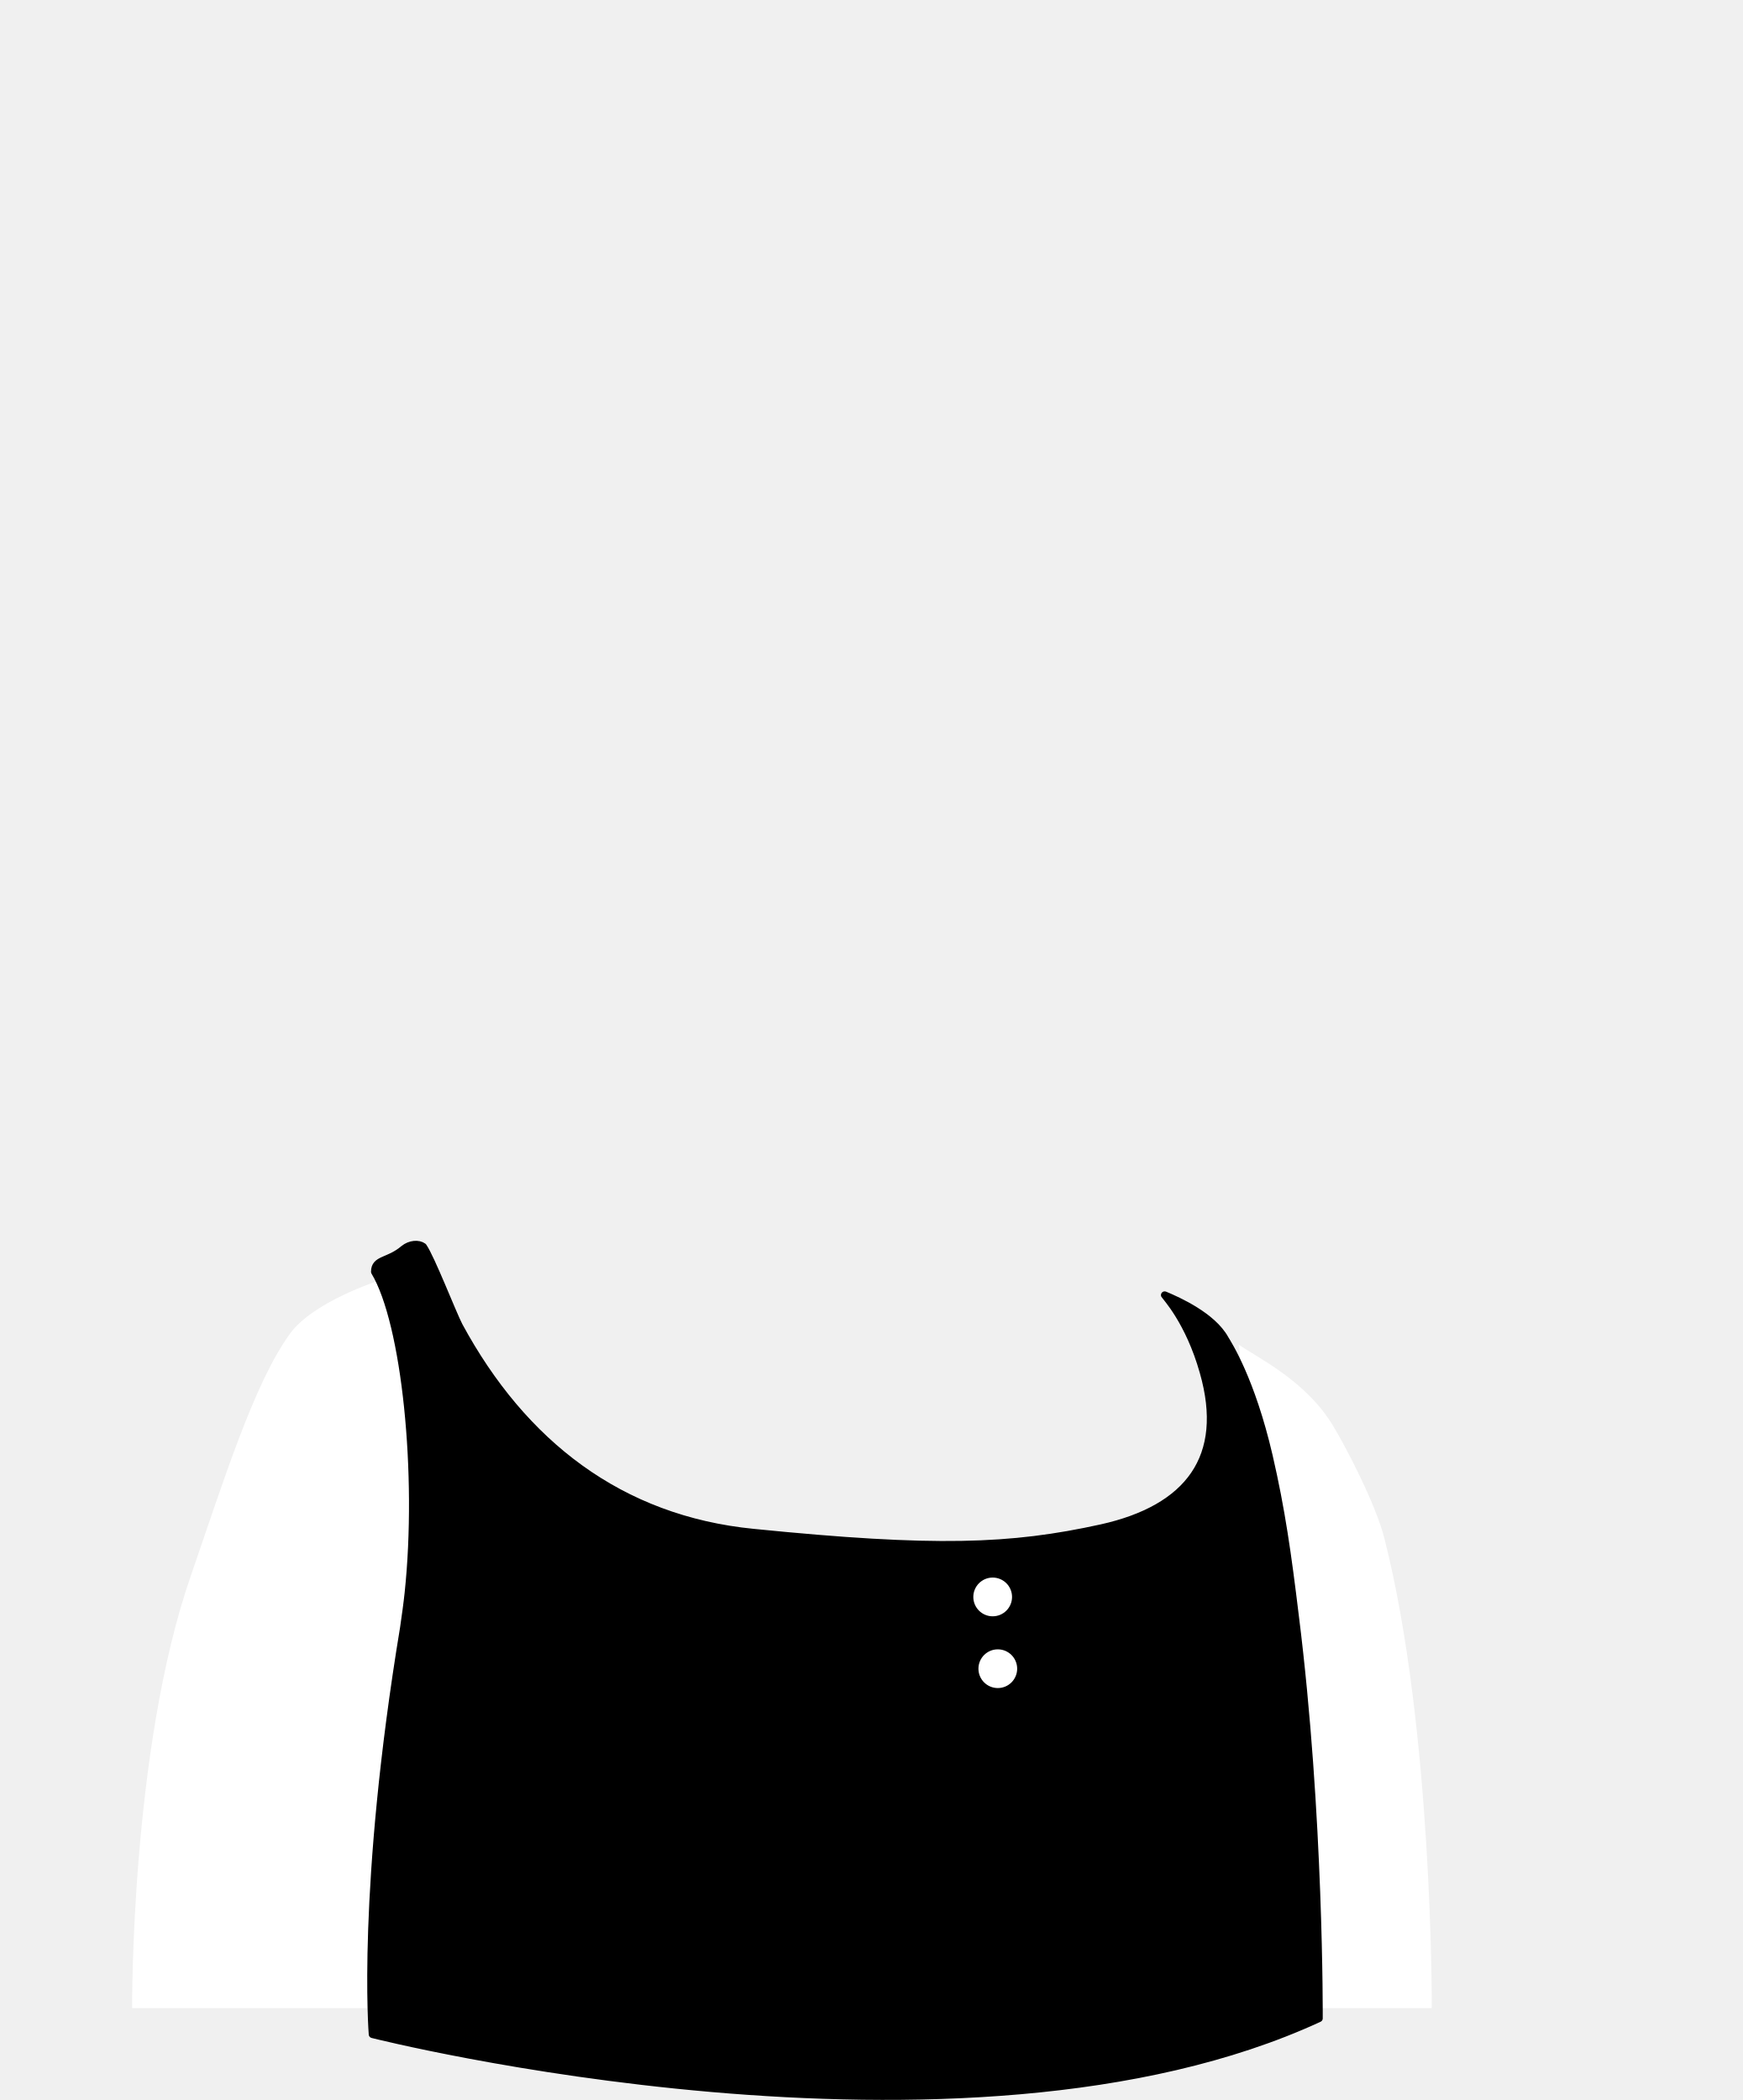
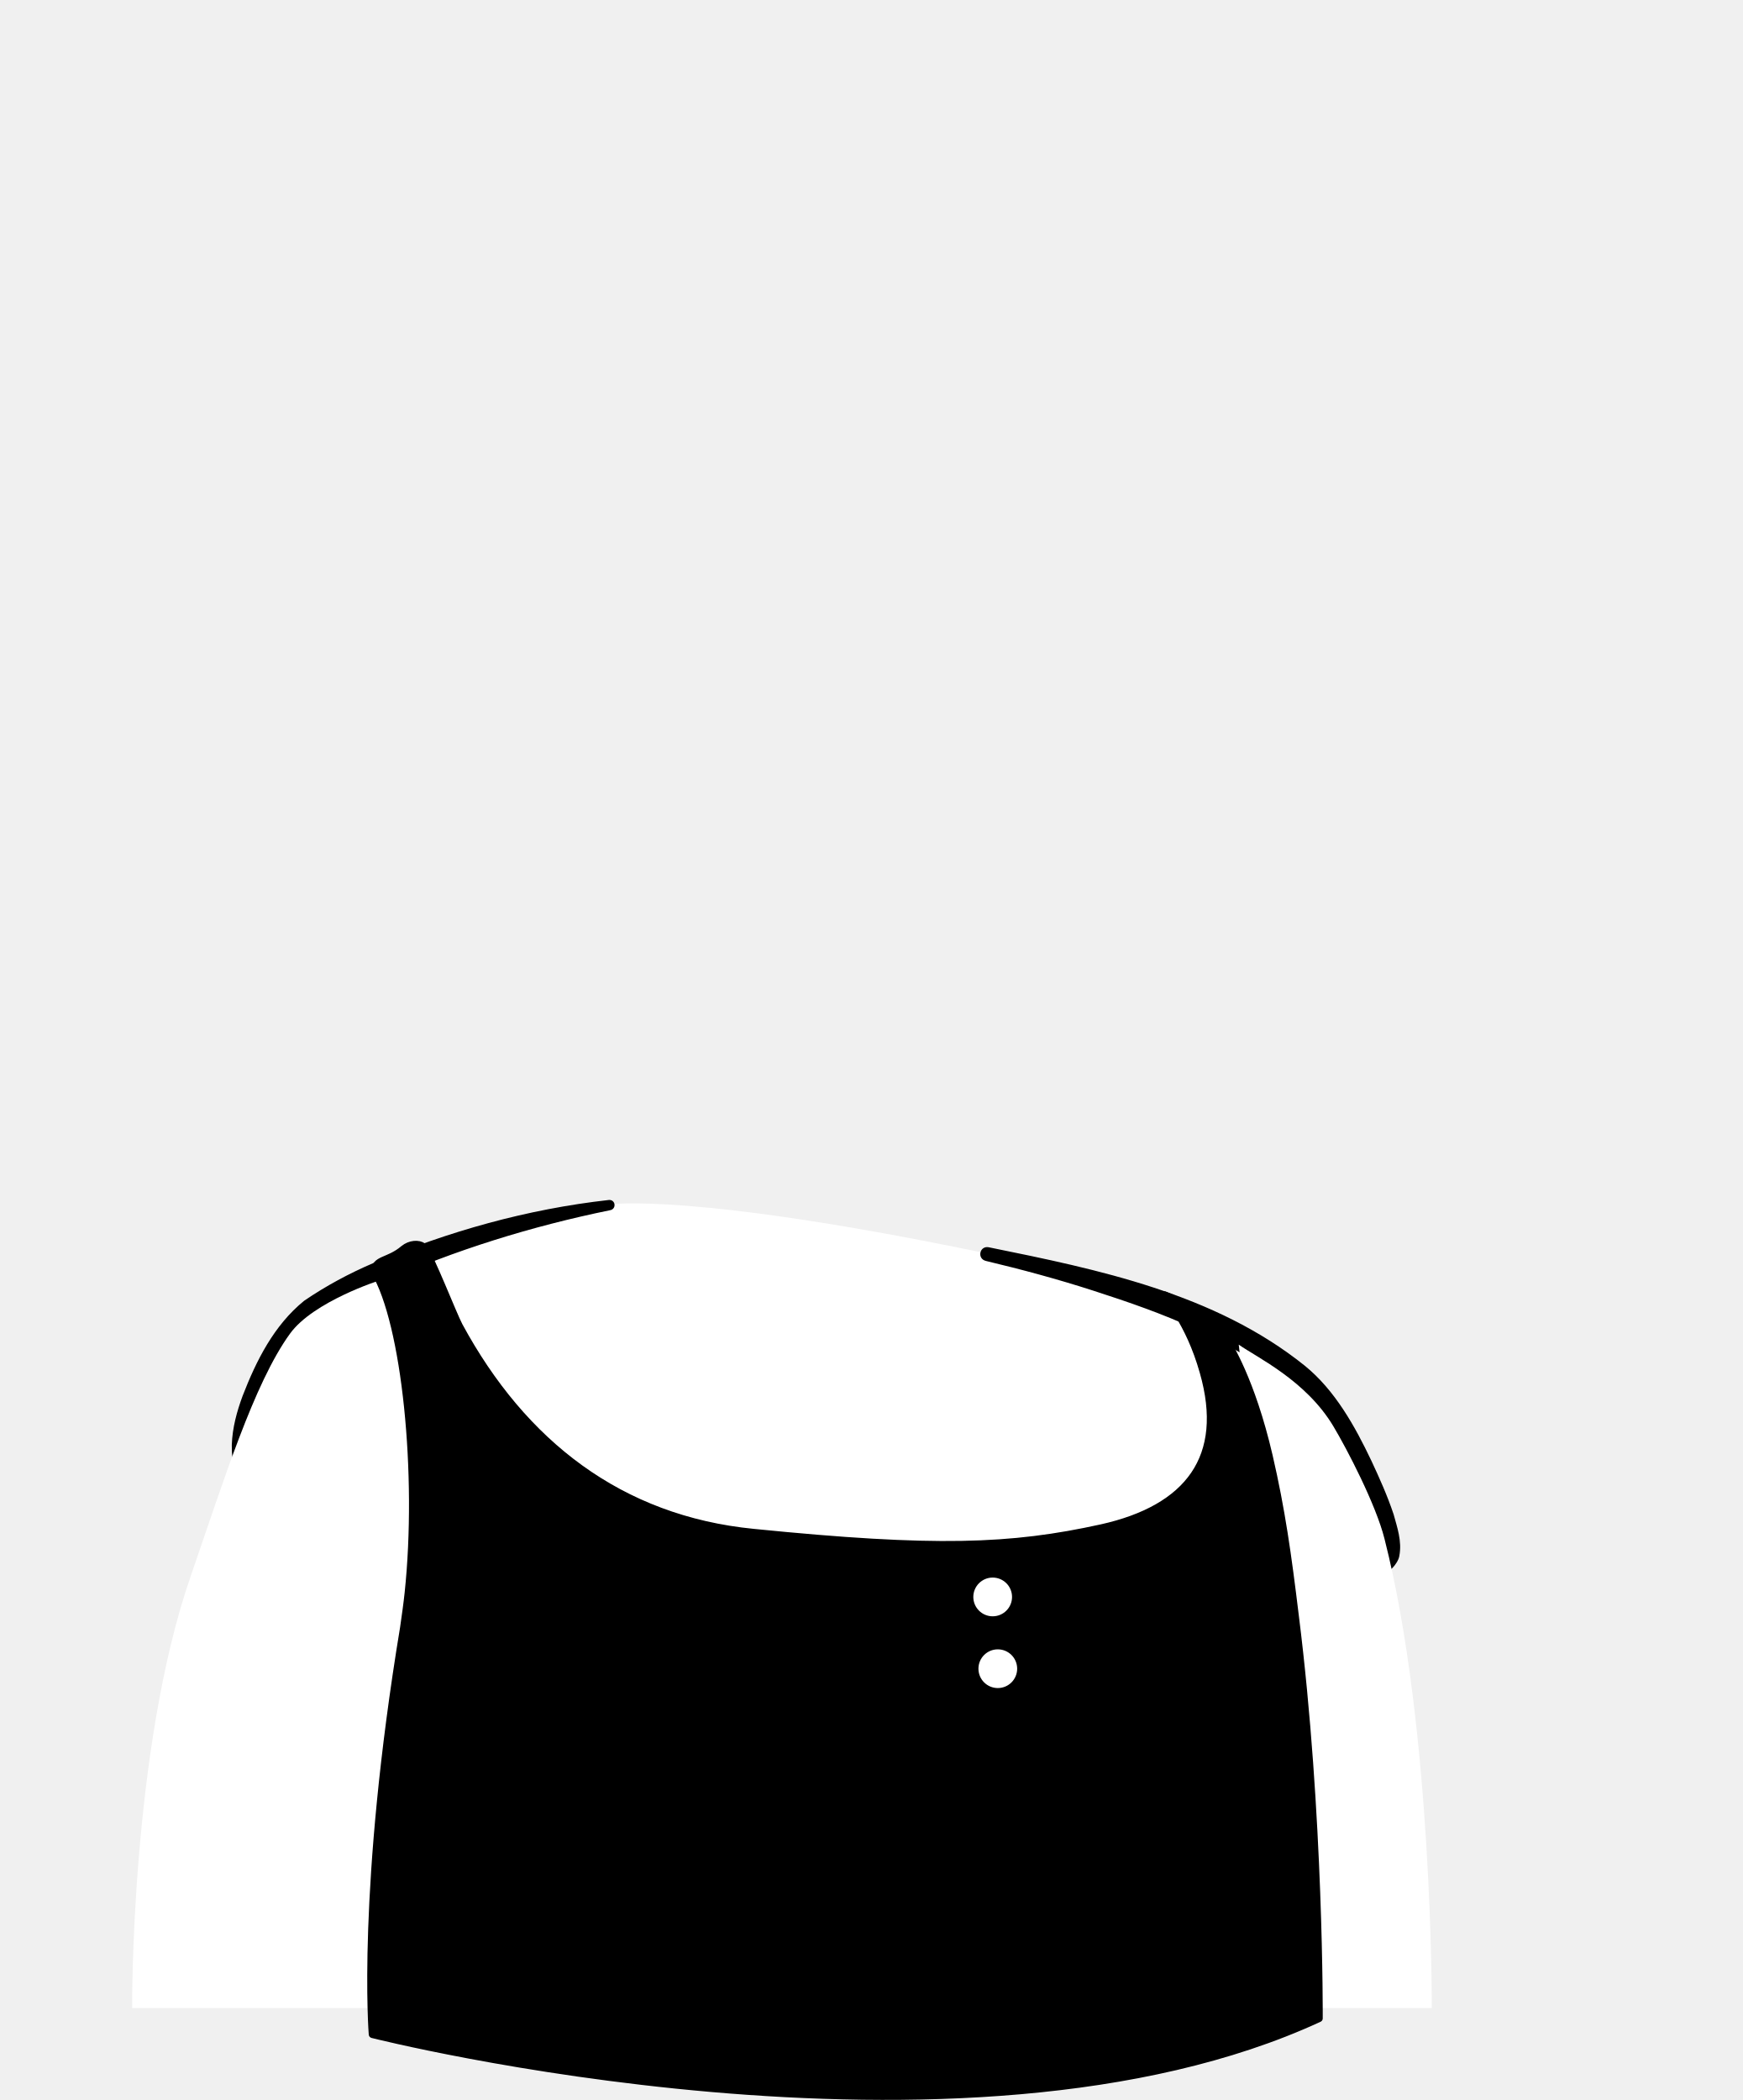
<svg xmlns="http://www.w3.org/2000/svg" width="1200" height="1446" viewBox="0 0 1200 1446" fill="none">
+   <path d="M925.883 1091.76C923.138 1093.73 920.001 1095.69 917.255 1097.65C914.118 1099.61 911.373 1101.57 908.236 1103.14C905.491 1104.71 903.138 1106.27 900.393 1107.84C900.001 1108.24 899.608 1108.24 899.216 1108.63C890.197 1114.12 880.785 1119.22 871.373 1123.92C868.628 1125.49 865.491 1127.06 862.746 1128.24C862.746 1128.24 862.353 1128.63 861.961 1128.63C858.824 1130.2 855.687 1131.77 852.55 1133.33C846.275 1136.47 839.608 1139.22 833.334 1141.96C830.197 1143.53 826.667 1144.71 823.53 1145.88C820.393 1147.06 816.863 1148.63 813.726 1149.8C810.589 1150.98 807.059 1152.55 803.922 1153.73C803.922 1153.73 803.922 1153.73 803.53 1153.73C800.393 1154.9 796.863 1156.08 793.726 1157.26C786.667 1159.61 779.216 1161.96 772.157 1164.31C769.804 1165.1 767.059 1165.88 764.706 1166.67C757.255 1169.02 749.804 1170.98 742.353 1172.55C739.608 1173.33 736.863 1173.73 733.726 1174.51C726.667 1176.08 719.216 1177.65 712.157 1179.22C710.589 1179.61 709.412 1179.61 707.844 1180C705.491 1180.39 702.746 1180.78 700.393 1181.18C696.863 1181.57 693.726 1182.35 690.197 1182.75C688.628 1183.14 687.059 1183.14 685.491 1183.53C683.53 1183.92 681.177 1184.31 678.824 1184.31C672.55 1185.1 665.883 1185.88 659.608 1186.67C657.648 1187.06 655.295 1187.06 653.334 1187.45H652.942C650.197 1187.84 647.452 1187.84 644.706 1188.24C641.961 1188.63 639.216 1188.63 636.471 1188.63C634.903 1188.63 632.942 1189.02 631.373 1189.02C628.236 1189.02 625.491 1189.41 622.746 1189.41C618.824 1189.41 615.295 1189.8 611.373 1189.8C607.452 1189.8 603.922 1189.8 600.001 1189.8C597.255 1189.8 594.51 1189.8 591.765 1189.8C426.275 1187.45 277.648 1117.26 171.373 1005.88C171.373 1005.88 171.373 1005.49 170.981 1005.49C159.216 994.902 169.412 938.432 216.863 902.745C276.471 857.647 419.216 829.412 419.216 829.412C419.216 829.412 474.51 820.392 679.608 863.138C799.608 888.236 890.981 924.706 941.961 1023.53C952.55 1043.92 963.138 1075.29 925.883 1091.76Z" fill="white" />
+   <path d="M680.785 858.824C756.079 874.118 836.471 890.588 898.432 940.392C919.216 957.255 932.942 981.961 944.314 1005.88C949.804 1017.65 955.295 1029.8 959.608 1042.75C961.961 1051.37 965.491 1061.18 963.53 1071.37C963.138 1074.12 960.785 1077.65 958.824 1079.61C949.804 1088.63 940.001 1094.12 930.197 1101.18C872.55 1141.18 806.275 1169.41 737.648 1184.31C584.706 1217.65 419.216 1191.76 284.706 1111.37C240.001 1084.31 198.824 1051.37 163.53 1012.55C159.608 1007.84 159.608 1000 159.608 994.902C160.001 983.137 163.138 971.765 167.059 961.177C176.471 936.863 188.628 912.549 209.412 895.686C224.314 885.49 240.393 876.863 256.863 869.804C308.628 847.843 363.138 832.549 419.216 826.275C423.922 825.883 424.706 832.549 420.001 833.334C366.275 844.314 312.942 860.784 263.138 883.137C245.099 892.157 225.883 900 211.373 914.118C197.648 929.02 187.844 947.451 180.001 966.275C174.903 977.647 171.373 995.687 172.942 1004.71C197.648 1034.12 226.667 1060 258.04 1082.35C429.804 1202.35 690.589 1210.2 873.334 1110.2C889.804 1101.18 905.883 1090.98 921.177 1080.39C928.628 1075.29 936.471 1070.98 942.353 1065.1C942.746 1064.71 942.353 1065.1 942.353 1065.49C942.353 1065.88 941.961 1066.27 941.961 1066.27C942.353 1061.57 940.785 1055.29 938.824 1049.02C931.765 1026.27 920.393 1002.35 908.236 981.569C889.02 950.588 856.471 930.981 823.53 915.294C800.785 904.706 776.863 896.471 752.55 888.628C728.236 880.785 703.53 874.118 678.824 868.235C672.55 866.667 674.51 857.647 680.785 858.824Z" fill="black" />
  <path d="M261.57 881.568C261.57 881.568 215.687 896.078 199.609 918.431C174.903 952.549 154.119 1019.22 131.374 1085.1C89.805 1204.71 90.981 1382.74 90.981 1382.74H985.883C985.883 1382.74 986.668 1190.59 953.334 1059.61C947.452 1036.08 927.452 997.647 918.04 981.96C899.217 950.588 865.883 934.902 852.942 925.882C852.942 925.882 877.648 1078.82 704.315 1087.84C530.981 1096.86 321.57 1041.57 316.472 1009.41C311.374 976.862 261.57 881.568 261.57 881.568Z" fill="white" />
  <path d="M908.235 1389.8C661.961 1503.53 256.471 1400.78 256.471 1400.78C256.471 1400.78 248.235 1300.78 278.039 1120.78C279.216 1112.55 280.392 1104.31 281.176 1096.86C289.804 1015.29 279.216 910.98 258.039 875.686C258.039 866.667 267.451 869.02 278.039 860C282.353 856.471 288.235 856.078 291.373 858.431C296.863 866.274 311.765 904.706 316.078 912.941C360 994.118 427.059 1046.27 518.823 1055.29C643.921 1067.84 696.078 1065.88 758.431 1052.16C818.431 1038.82 845.49 1003.53 828.627 944.706C818.823 909.804 802.353 892.549 801.961 891.765C811.372 895.686 834.902 906.274 843.529 921.961C845.882 925.882 861.569 950.196 873.725 1002.35C882.353 1039.61 886.667 1070.59 891.765 1112.55C909.019 1249.8 908.235 1389.8 908.235 1389.8Z" fill="black" stroke="black" stroke-width="5.126" stroke-miterlimit="10" stroke-linecap="round" stroke-linejoin="round" />
  <path d="M683.532 1112.94C690.895 1112.94 696.865 1106.97 696.865 1099.61C696.865 1092.24 690.895 1086.27 683.532 1086.27C676.168 1086.27 670.198 1092.24 670.198 1099.61C670.198 1106.97 676.168 1112.94 683.532 1112.94Z" fill="white" />
  <path d="M687.059 1162.35C694.423 1162.35 700.392 1156.38 700.392 1149.02C700.392 1141.66 694.423 1135.69 687.059 1135.69C679.695 1135.69 673.726 1141.66 673.726 1149.02C673.726 1156.38 679.695 1162.35 687.059 1162.35Z" fill="white" />
</svg>
